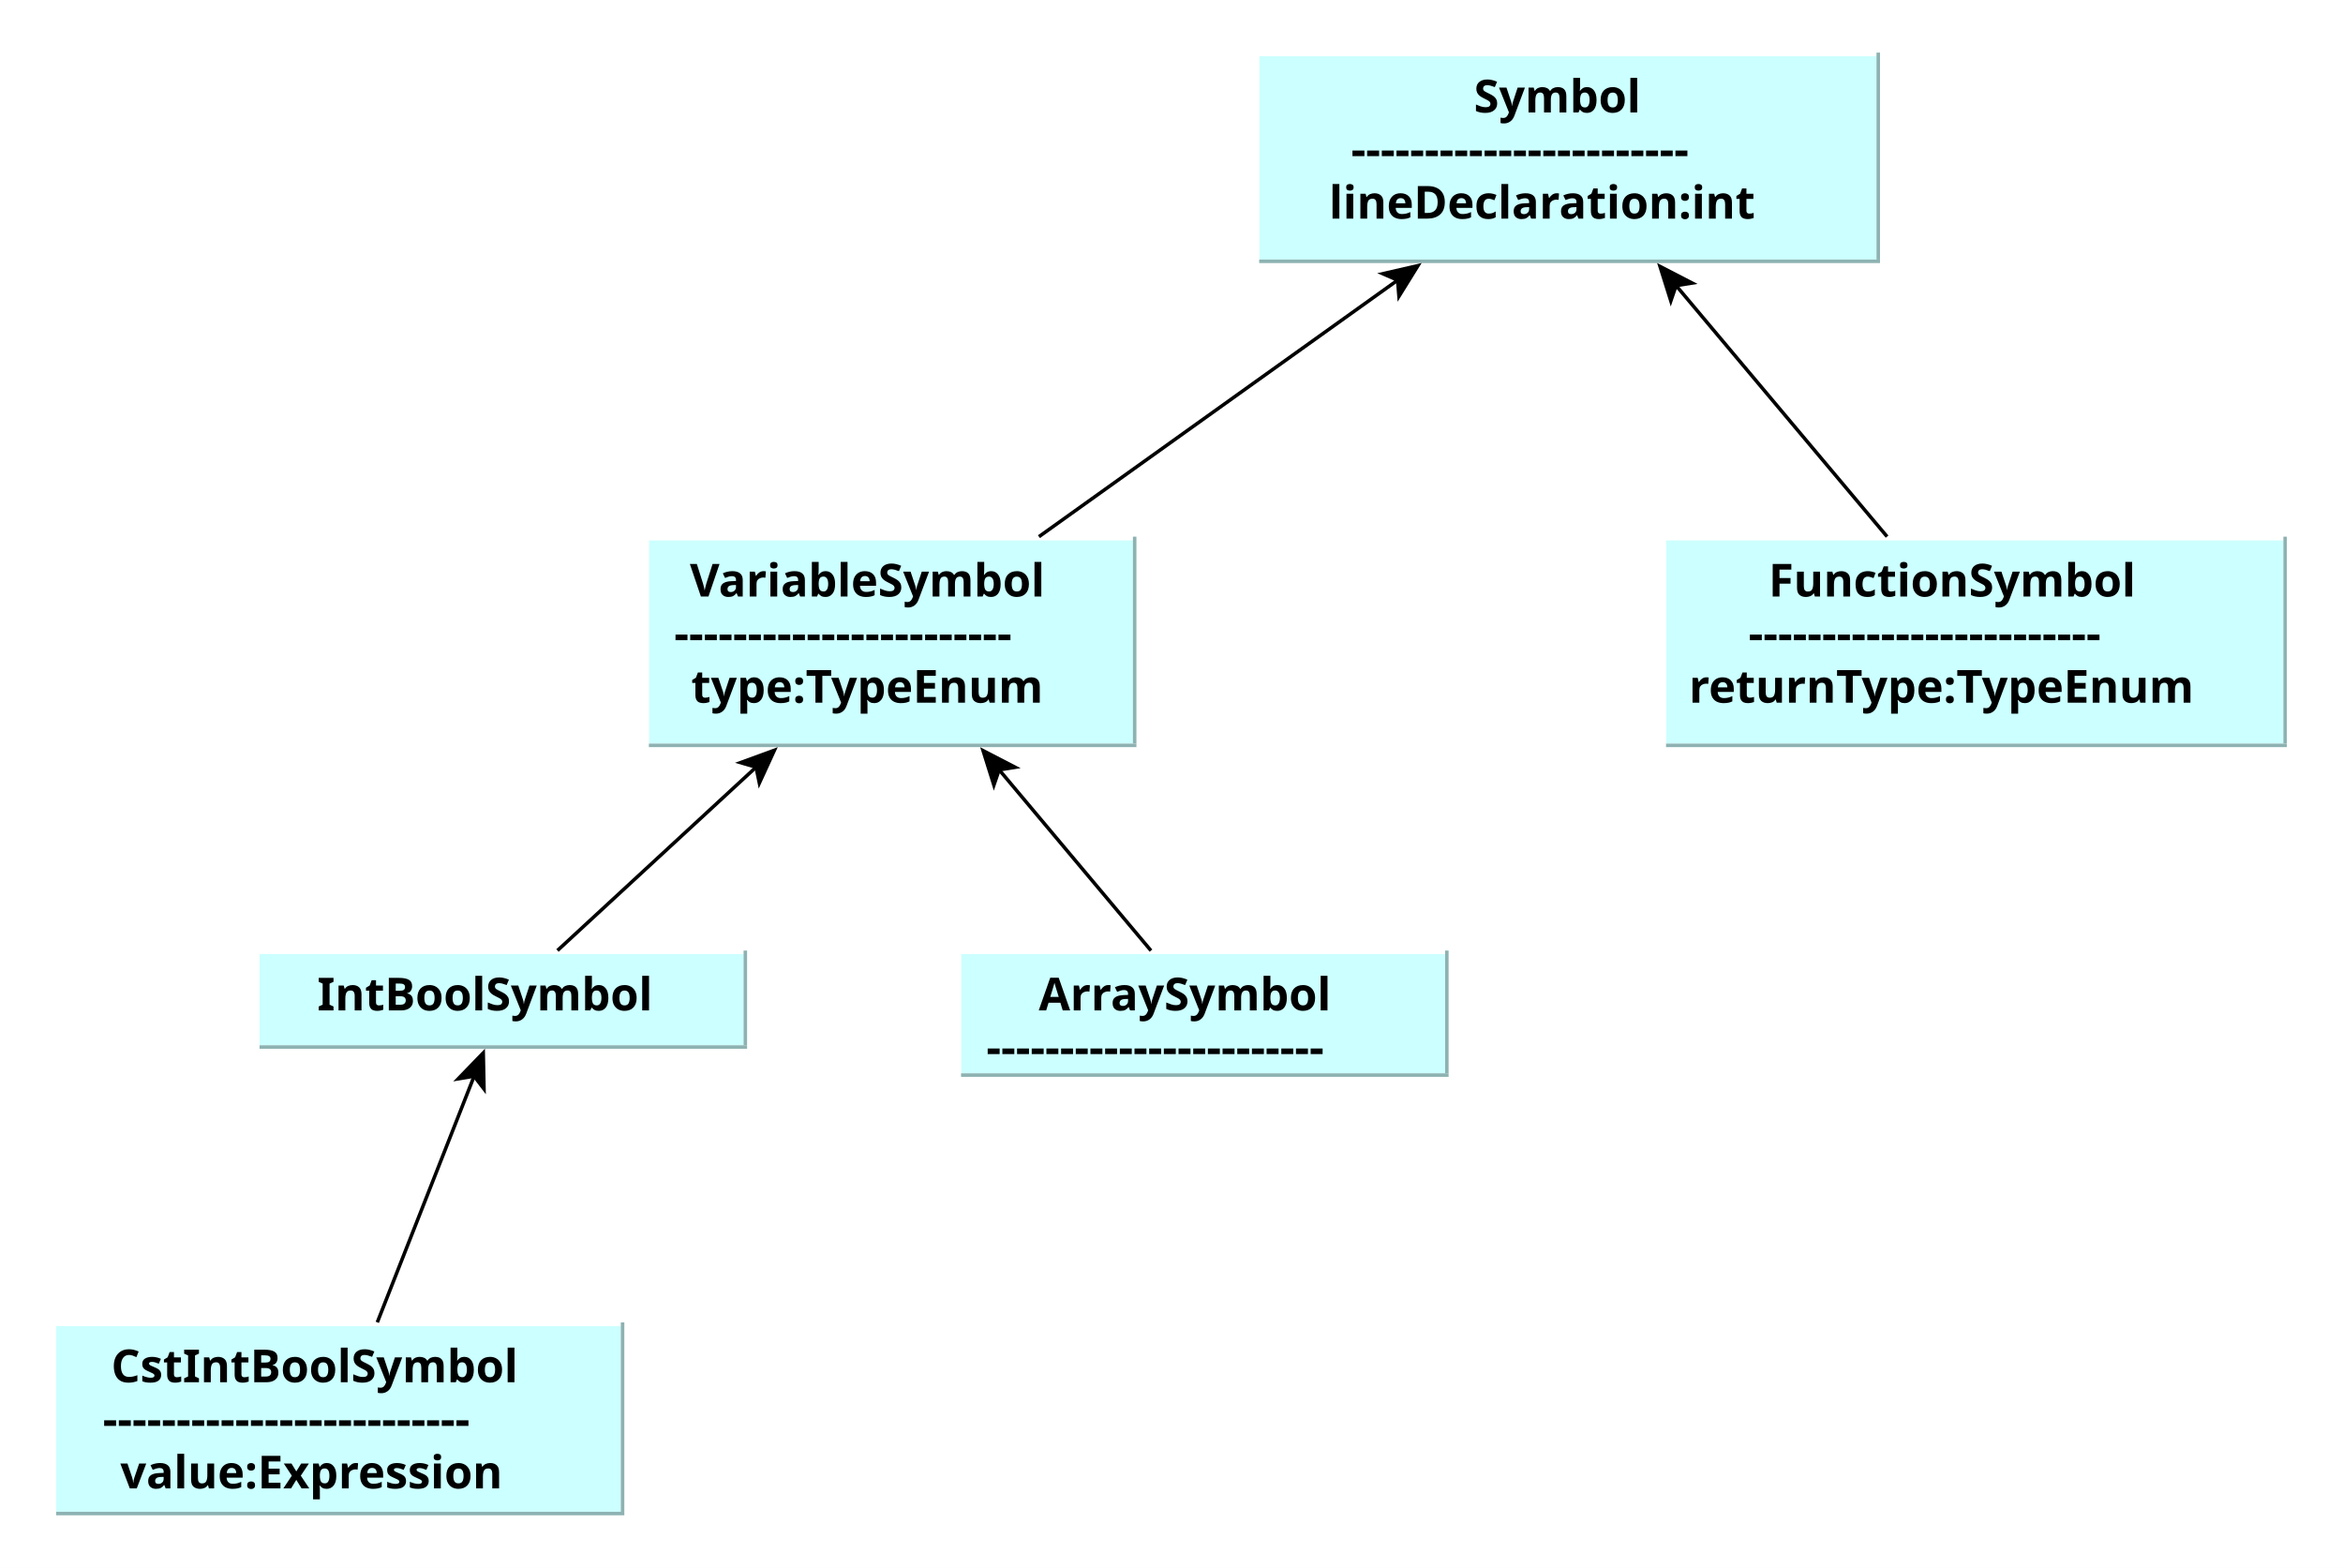
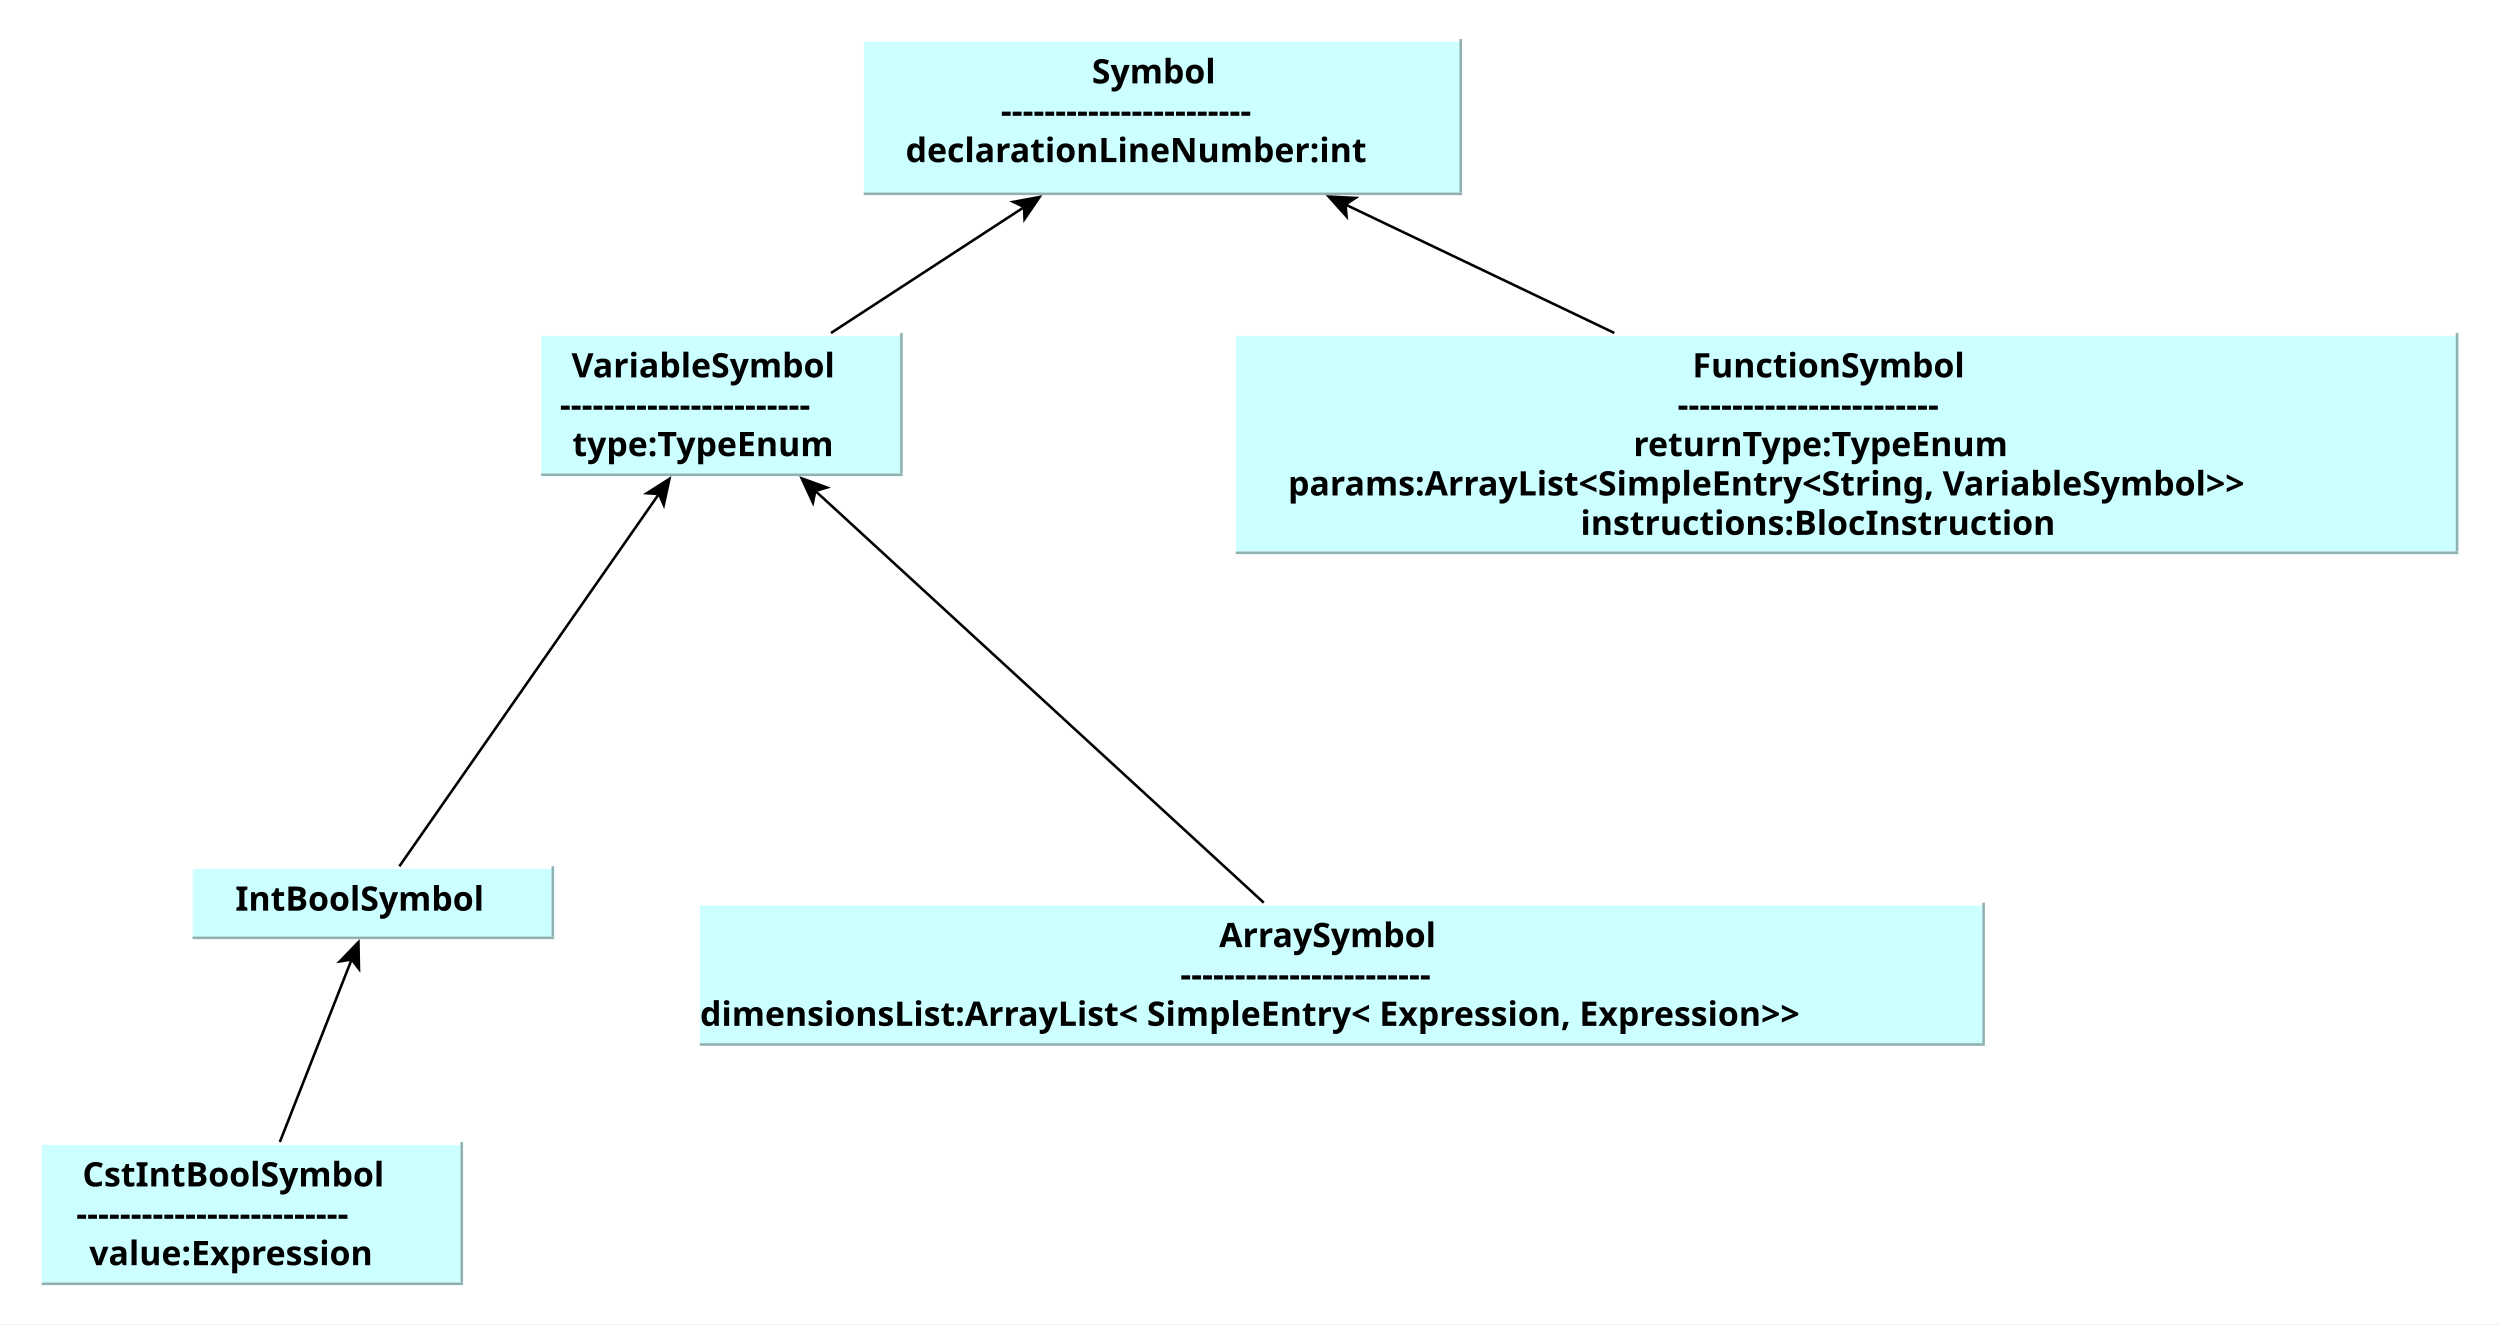
- <svg xmlns="http://www.w3.org/2000/svg" fill-opacity="1" color-rendering="auto" color-interpolation="auto" text-rendering="auto" stroke="black" stroke-linecap="square" width="668" stroke-miterlimit="10" shape-rendering="auto" stroke-opacity="1" fill="black" stroke-dasharray="none" font-weight="normal" stroke-width="1" height="447" font-family="'Dialog'" font-style="normal" stroke-linejoin="miter" font-size="12px" stroke-dashoffset="0" image-rendering="auto">
+ <svg xmlns="http://www.w3.org/2000/svg" fill-opacity="1" color-rendering="auto" color-interpolation="auto" text-rendering="auto" stroke="black" stroke-linecap="square" width="961" stroke-miterlimit="10" shape-rendering="auto" stroke-opacity="1" fill="black" stroke-dasharray="none" font-weight="normal" stroke-width="1" height="509" font-family="'Dialog'" font-style="normal" stroke-linejoin="miter" font-size="12px" stroke-dashoffset="0" image-rendering="auto">
  <defs id="genericDefs" />
  <g>
    <defs id="defs1">
      <clipPath clipPathUnits="userSpaceOnUse" id="clipPath1">
-         <path d="M0 0 L668 0 L668 447 L0 447 L0 0 Z" />
+         <path d="M0 0 L961 0 L961 509 L0 509 L0 0 Z" />
      </clipPath>
      <clipPath clipPathUnits="userSpaceOnUse" id="clipPath2">
-         <path d="M384 90 L1052 90 L1052 537 L384 537 L384 90 Z" />
+         <path d="M384 90 L1345 90 L1345 599 L384 599 L384 90 Z" />
      </clipPath>
      <clipPath clipPathUnits="userSpaceOnUse" id="clipPath3">
-         <path d="M742 105 L742 165 L920 165 L920 105 Z" />
+         <path d="M715 105 L715 165 L946 165 L946 105 Z" />
      </clipPath>
      <clipPath clipPathUnits="userSpaceOnUse" id="clipPath4">
-         <path d="M568 243 L568 303 L708 303 L708 243 Z" />
+         <path d="M591 218 L591 273 L731 273 L731 218 Z" />
      </clipPath>
      <clipPath clipPathUnits="userSpaceOnUse" id="clipPath5">
-         <path d="M858 243 L858 303 L1036 303 L1036 243 Z" />
+         <path d="M858 218 L858 303 L1329 303 L1329 218 Z" />
      </clipPath>
      <clipPath clipPathUnits="userSpaceOnUse" id="clipPath6">
-         <path d="M457 361 L457 389 L597 389 L597 361 Z" />
+         <path d="M457 423 L457 451 L597 451 L597 423 Z" />
      </clipPath>
      <clipPath clipPathUnits="userSpaceOnUse" id="clipPath7">
-         <path d="M657 361 L657 397 L797 397 L797 361 Z" />
+         <path d="M652 437 L652 492 L1147 492 L1147 437 Z" />
      </clipPath>
      <clipPath clipPathUnits="userSpaceOnUse" id="clipPath8">
-         <path d="M399 467 L399 522 L562 522 L562 467 Z" />
+         <path d="M399 529 L399 584 L562 584 L562 529 Z" />
      </clipPath>
    </defs>
    <g fill="white" text-rendering="geometricPrecision" shape-rendering="geometricPrecision" transform="translate(-384,-90)" stroke="white">
-       <rect x="384" width="668" height="447" y="90" clip-path="url(#clipPath2)" stroke="none" />
+       <rect x="384" width="961" height="509" y="90" clip-path="url(#clipPath2)" stroke="none" />
    </g>
    <g fill="rgb(204,255,255)" text-rendering="geometricPrecision" shape-rendering="geometricPrecision" transform="matrix(1,0,0,1,-384,-90)" stroke="rgb(204,255,255)">
-       <rect x="743" width="176" height="58" y="106" clip-path="url(#clipPath2)" stroke="none" />
-       <rect x="742" y="105" clip-path="url(#clipPath2)" fill="white" width="1" height="60" stroke="none" />
-       <rect x="743" y="105" clip-path="url(#clipPath2)" fill="white" width="176" height="1" stroke="none" />
-       <rect x="743" y="164" clip-path="url(#clipPath2)" fill="rgb(142,178,178)" width="177" height="1" stroke="none" />
-       <rect x="919" y="105" clip-path="url(#clipPath2)" fill="rgb(142,178,178)" width="1" height="59" stroke="none" />
+       <rect x="716" width="229" height="58" y="106" clip-path="url(#clipPath2)" stroke="none" />
+       <rect x="715" y="105" clip-path="url(#clipPath2)" fill="white" width="1" height="60" stroke="none" />
+       <rect x="716" y="105" clip-path="url(#clipPath2)" fill="white" width="229" height="1" stroke="none" />
+       <rect x="716" y="164" clip-path="url(#clipPath2)" fill="rgb(142,178,178)" width="230" height="1" stroke="none" />
+       <rect x="945" y="105" clip-path="url(#clipPath2)" fill="rgb(142,178,178)" width="1" height="59" stroke="none" />
    </g>
    <g font-size="13px" stroke-linecap="butt" transform="matrix(1,0,0,1,-384,-90)" text-rendering="geometricPrecision" font-family="sans-serif" shape-rendering="geometricPrecision" font-weight="bold" stroke-miterlimit="1.45">
-       <text x="804.212" xml:space="preserve" y="122.067" clip-path="url(#clipPath3)" stroke="none">Symbol</text>
-       <text x="769.202" xml:space="preserve" y="137.2" clip-path="url(#clipPath3)" stroke="none">-----------------------</text>
-       <text x="762.905" xml:space="preserve" y="152.333" clip-path="url(#clipPath3)" stroke="none">lineDeclaration:int</text>
+       <text x="803.712" xml:space="preserve" y="122.067" clip-path="url(#clipPath3)" stroke="none">Symbol</text>
+       <text x="768.702" xml:space="preserve" y="137.2" clip-path="url(#clipPath3)" stroke="none">-----------------------</text>
+       <text x="732.126" xml:space="preserve" y="152.333" clip-path="url(#clipPath3)" stroke="none">declarationLineNumber:int</text>
    </g>
    <g fill="rgb(204,255,255)" text-rendering="geometricPrecision" shape-rendering="geometricPrecision" transform="matrix(1,0,0,1,-384,-90)" stroke="rgb(204,255,255)">
-       <rect x="569" width="138" height="58" y="244" clip-path="url(#clipPath2)" stroke="none" />
-       <rect x="568" y="243" clip-path="url(#clipPath2)" fill="white" width="1" height="60" stroke="none" />
-       <rect x="569" y="243" clip-path="url(#clipPath2)" fill="white" width="138" height="1" stroke="none" />
-       <rect x="569" y="302" clip-path="url(#clipPath2)" fill="rgb(142,178,178)" width="139" height="1" stroke="none" />
-       <rect x="707" y="243" clip-path="url(#clipPath2)" fill="rgb(142,178,178)" width="1" height="59" stroke="none" />
+       <rect x="592" width="138" height="53" y="219" clip-path="url(#clipPath2)" stroke="none" />
+       <rect x="591" y="218" clip-path="url(#clipPath2)" fill="white" width="1" height="55" stroke="none" />
+       <rect x="592" y="218" clip-path="url(#clipPath2)" fill="white" width="138" height="1" stroke="none" />
+       <rect x="592" y="272" clip-path="url(#clipPath2)" fill="rgb(142,178,178)" width="139" height="1" stroke="none" />
+       <rect x="730" y="218" clip-path="url(#clipPath2)" fill="rgb(142,178,178)" width="1" height="54" stroke="none" />
    </g>
    <g font-size="13px" stroke-linecap="butt" transform="matrix(1,0,0,1,-384,-90)" text-rendering="geometricPrecision" font-family="sans-serif" shape-rendering="geometricPrecision" font-weight="bold" stroke-miterlimit="1.45">
-       <text x="580.686" xml:space="preserve" y="260.067" clip-path="url(#clipPath4)" stroke="none">VariableSymbol</text>
-       <text x="576.202" xml:space="preserve" y="275.2" clip-path="url(#clipPath4)" stroke="none">-----------------------</text>
-       <text x="581.045" xml:space="preserve" y="290.332" clip-path="url(#clipPath4)" stroke="none">type:TypeEnum</text>
+       <text x="603.686" xml:space="preserve" y="235.067" clip-path="url(#clipPath4)" stroke="none">VariableSymbol</text>
+       <text x="599.202" xml:space="preserve" y="250.2" clip-path="url(#clipPath4)" stroke="none">-----------------------</text>
+       <text x="604.045" xml:space="preserve" y="265.332" clip-path="url(#clipPath4)" stroke="none">type:TypeEnum</text>
    </g>
    <g fill="rgb(204,255,255)" text-rendering="geometricPrecision" shape-rendering="geometricPrecision" transform="matrix(1,0,0,1,-384,-90)" stroke="rgb(204,255,255)">
-       <rect x="859" width="176" height="58" y="244" clip-path="url(#clipPath2)" stroke="none" />
-       <rect x="858" y="243" clip-path="url(#clipPath2)" fill="white" width="1" height="60" stroke="none" />
-       <rect x="859" y="243" clip-path="url(#clipPath2)" fill="white" width="176" height="1" stroke="none" />
-       <rect x="859" y="302" clip-path="url(#clipPath2)" fill="rgb(142,178,178)" width="177" height="1" stroke="none" />
-       <rect x="1035" y="243" clip-path="url(#clipPath2)" fill="rgb(142,178,178)" width="1" height="59" stroke="none" />
+       <rect x="859" width="469" height="83" y="219" clip-path="url(#clipPath2)" stroke="none" />
+       <rect x="858" y="218" clip-path="url(#clipPath2)" fill="white" width="1" height="85" stroke="none" />
+       <rect x="859" y="218" clip-path="url(#clipPath2)" fill="white" width="469" height="1" stroke="none" />
+       <rect x="859" y="302" clip-path="url(#clipPath2)" fill="rgb(142,178,178)" width="470" height="1" stroke="none" />
+       <rect x="1328" y="218" clip-path="url(#clipPath2)" fill="rgb(142,178,178)" width="1" height="84" stroke="none" />
    </g>
    <g font-size="13px" stroke-linecap="butt" transform="matrix(1,0,0,1,-384,-90)" text-rendering="geometricPrecision" font-family="sans-serif" shape-rendering="geometricPrecision" font-weight="bold" stroke-miterlimit="1.45">
-       <text x="888.236" xml:space="preserve" y="260.067" clip-path="url(#clipPath5)" stroke="none">FunctionSymbol</text>
-       <text x="882.504" xml:space="preserve" y="275.2" clip-path="url(#clipPath5)" stroke="none">------------------------</text>
-       <text x="865.537" xml:space="preserve" y="290.332" clip-path="url(#clipPath5)" stroke="none">returnType:TypeEnum</text>
+       <text x="1034.569" xml:space="preserve" y="235.067" clip-path="url(#clipPath5)" stroke="none">FunctionSymbol</text>
+       <text x="1028.837" xml:space="preserve" y="250.2" clip-path="url(#clipPath5)" stroke="none">------------------------</text>
+       <text x="1011.87" xml:space="preserve" y="265.332" clip-path="url(#clipPath5)" stroke="none">returnType:TypeEnum</text>
+       <text x="879.128" xml:space="preserve" y="280.465" clip-path="url(#clipPath5)" stroke="none">params:ArrayList&lt;SimpleEntry&lt;String, VariableSymbol&gt;&gt;</text>
+       <text x="991.532" xml:space="preserve" y="295.598" clip-path="url(#clipPath5)" stroke="none">instructions:BlocInstruction</text>
    </g>
    <g fill="rgb(204,255,255)" text-rendering="geometricPrecision" shape-rendering="geometricPrecision" transform="matrix(1,0,0,1,-384,-90)" stroke="rgb(204,255,255)">
-       <rect x="458" width="138" height="26" y="362" clip-path="url(#clipPath2)" stroke="none" />
-       <rect x="457" y="361" clip-path="url(#clipPath2)" fill="white" width="1" height="28" stroke="none" />
-       <rect x="458" y="361" clip-path="url(#clipPath2)" fill="white" width="138" height="1" stroke="none" />
-       <rect x="458" y="388" clip-path="url(#clipPath2)" fill="rgb(142,178,178)" width="139" height="1" stroke="none" />
-       <rect x="596" y="361" clip-path="url(#clipPath2)" fill="rgb(142,178,178)" width="1" height="27" stroke="none" />
+       <rect x="458" width="138" height="26" y="424" clip-path="url(#clipPath2)" stroke="none" />
+       <rect x="457" y="423" clip-path="url(#clipPath2)" fill="white" width="1" height="28" stroke="none" />
+       <rect x="458" y="423" clip-path="url(#clipPath2)" fill="white" width="138" height="1" stroke="none" />
+       <rect x="458" y="450" clip-path="url(#clipPath2)" fill="rgb(142,178,178)" width="139" height="1" stroke="none" />
+       <rect x="596" y="423" clip-path="url(#clipPath2)" fill="rgb(142,178,178)" width="1" height="27" stroke="none" />
    </g>
    <g font-size="13px" stroke-linecap="butt" transform="matrix(1,0,0,1,-384,-90)" text-rendering="geometricPrecision" font-family="sans-serif" shape-rendering="geometricPrecision" font-weight="bold" stroke-miterlimit="1.45">
-       <text x="474.446" xml:space="preserve" y="378.067" clip-path="url(#clipPath6)" stroke="none">IntBoolSymbol</text>
+       <text x="474.446" xml:space="preserve" y="440.067" clip-path="url(#clipPath6)" stroke="none">IntBoolSymbol</text>
    </g>
    <g fill="rgb(204,255,255)" text-rendering="geometricPrecision" shape-rendering="geometricPrecision" transform="matrix(1,0,0,1,-384,-90)" stroke="rgb(204,255,255)">
-       <rect x="658" width="138" height="34" y="362" clip-path="url(#clipPath2)" stroke="none" />
-       <rect x="657" y="361" clip-path="url(#clipPath2)" fill="white" width="1" height="36" stroke="none" />
-       <rect x="658" y="361" clip-path="url(#clipPath2)" fill="white" width="138" height="1" stroke="none" />
-       <rect x="658" y="396" clip-path="url(#clipPath2)" fill="rgb(142,178,178)" width="139" height="1" stroke="none" />
-       <rect x="796" y="361" clip-path="url(#clipPath2)" fill="rgb(142,178,178)" width="1" height="35" stroke="none" />
+       <rect x="653" width="493" height="53" y="438" clip-path="url(#clipPath2)" stroke="none" />
+       <rect x="652" y="437" clip-path="url(#clipPath2)" fill="white" width="1" height="55" stroke="none" />
+       <rect x="653" y="437" clip-path="url(#clipPath2)" fill="white" width="493" height="1" stroke="none" />
+       <rect x="653" y="491" clip-path="url(#clipPath2)" fill="rgb(142,178,178)" width="494" height="1" stroke="none" />
+       <rect x="1146" y="437" clip-path="url(#clipPath2)" fill="rgb(142,178,178)" width="1" height="54" stroke="none" />
    </g>
    <g font-size="13px" stroke-linecap="butt" transform="matrix(1,0,0,1,-384,-90)" text-rendering="geometricPrecision" font-family="sans-serif" shape-rendering="geometricPrecision" font-weight="bold" stroke-miterlimit="1.45">
-       <text x="680.147" xml:space="preserve" y="378.067" clip-path="url(#clipPath7)" stroke="none">ArraySymbol</text>
-       <text x="665.202" xml:space="preserve" y="393.2" clip-path="url(#clipPath7)" stroke="none">-----------------------</text>
+       <text x="852.647" xml:space="preserve" y="454.067" clip-path="url(#clipPath7)" stroke="none">ArraySymbol</text>
+       <text x="837.702" xml:space="preserve" y="469.2" clip-path="url(#clipPath7)" stroke="none">-----------------------</text>
+       <text x="653.096" xml:space="preserve" y="484.332" clip-path="url(#clipPath7)" stroke="none">dimensionsList:ArrayList&lt; SimpleEntry&lt; Expression, Expression&gt;&gt;</text>
    </g>
    <g fill="rgb(204,255,255)" text-rendering="geometricPrecision" shape-rendering="geometricPrecision" transform="matrix(1,0,0,1,-384,-90)" stroke="rgb(204,255,255)">
-       <rect x="400" width="161" height="53" y="468" clip-path="url(#clipPath2)" stroke="none" />
-       <rect x="399" y="467" clip-path="url(#clipPath2)" fill="white" width="1" height="55" stroke="none" />
-       <rect x="400" y="467" clip-path="url(#clipPath2)" fill="white" width="161" height="1" stroke="none" />
-       <rect x="400" y="521" clip-path="url(#clipPath2)" fill="rgb(142,178,178)" width="162" height="1" stroke="none" />
-       <rect x="561" y="467" clip-path="url(#clipPath2)" fill="rgb(142,178,178)" width="1" height="54" stroke="none" />
+       <rect x="400" width="161" height="53" y="530" clip-path="url(#clipPath2)" stroke="none" />
+       <rect x="399" y="529" clip-path="url(#clipPath2)" fill="white" width="1" height="55" stroke="none" />
+       <rect x="400" y="529" clip-path="url(#clipPath2)" fill="white" width="161" height="1" stroke="none" />
+       <rect x="400" y="583" clip-path="url(#clipPath2)" fill="rgb(142,178,178)" width="162" height="1" stroke="none" />
+       <rect x="561" y="529" clip-path="url(#clipPath2)" fill="rgb(142,178,178)" width="1" height="54" stroke="none" />
    </g>
    <g font-size="13px" stroke-linecap="butt" transform="matrix(1,0,0,1,-384,-90)" text-rendering="geometricPrecision" font-family="sans-serif" shape-rendering="geometricPrecision" font-weight="bold" stroke-miterlimit="1.45">
-       <text x="415.699" xml:space="preserve" y="484.067" clip-path="url(#clipPath8)" stroke="none">CstIntBoolSymbol</text>
-       <text x="413.306" xml:space="preserve" y="499.2" clip-path="url(#clipPath8)" stroke="none">-------------------------</text>
-       <text x="418.305" xml:space="preserve" y="514.332" clip-path="url(#clipPath8)" stroke="none">value:Expression</text>
-       <path fill="none" d="M680.21 242.998 L782.815 169.632" clip-path="url(#clipPath2)" />
-       <path d="M789.323 164.979 L776.653 167.891 L782.002 170.214 L782.47 176.026 Z" stroke="none" clip-path="url(#clipPath2)" />
-       <path fill="none" d="M922.017 242.981 L861.593 171.098" clip-path="url(#clipPath2)" />
-       <path d="M856.446 164.974 L860.34 177.377 L862.237 171.864 L867.995 170.943 Z" stroke="none" clip-path="url(#clipPath2)" />
-       <path fill="none" d="M542.938 360.98 L599.864 308.433" clip-path="url(#clipPath2)" />
-       <path d="M605.743 303.007 L593.534 307.472 L599.129 309.111 L600.316 314.82 Z" stroke="none" clip-path="url(#clipPath2)" />
-       <path fill="none" d="M712.149 361.014 L668.598 309.145" clip-path="url(#clipPath2)" />
-       <path d="M663.454 303.019 L667.341 315.424 L669.241 309.911 L675 308.994 Z" stroke="none" clip-path="url(#clipPath2)" />
-       <path fill="none" d="M491.571 466.988 L519.328 396.414" clip-path="url(#clipPath2)" />
-       <path d="M522.256 388.969 L513.211 398.306 L518.962 397.344 L522.517 401.966 Z" stroke="none" clip-path="url(#clipPath2)" />
+       <text x="415.699" xml:space="preserve" y="546.067" clip-path="url(#clipPath8)" stroke="none">CstIntBoolSymbol</text>
+       <text x="413.306" xml:space="preserve" y="561.2" clip-path="url(#clipPath8)" stroke="none">-------------------------</text>
+       <text x="418.305" xml:space="preserve" y="576.332" clip-path="url(#clipPath8)" stroke="none">value:Expression</text>
+       <path fill="none" d="M703.418 218.01 L778.009 169.383" clip-path="url(#clipPath2)" />
+       <path d="M784.71 165.014 L771.927 167.379 L777.171 169.929 L777.388 175.756 Z" stroke="none" clip-path="url(#clipPath2)" />
+       <path fill="none" d="M1004.55 217.988 L900.81 168.453" clip-path="url(#clipPath2)" />
+       <path d="M893.591 165.006 L902.266 174.689 L901.713 168.884 L906.574 165.665 Z" stroke="none" clip-path="url(#clipPath2)" />
+       <path fill="none" d="M537.511 422.998 L637.507 279.558" clip-path="url(#clipPath2)" />
+       <path d="M642.082 272.996 L631.118 279.98 L636.935 280.379 L639.321 285.699 Z" stroke="none" clip-path="url(#clipPath2)" />
+       <path fill="none" d="M869.792 436.991 L697.105 278.424" clip-path="url(#clipPath2)" />
+       <path d="M691.213 273.013 L696.67 284.812 L697.842 279.1 L703.433 277.446 Z" stroke="none" clip-path="url(#clipPath2)" />
+       <path fill="none" d="M491.571 528.988 L519.328 458.414" clip-path="url(#clipPath2)" />
+       <path d="M522.256 450.969 L513.211 460.306 L518.962 459.344 L522.517 463.966 Z" stroke="none" clip-path="url(#clipPath2)" />
    </g>
  </g>
</svg>
